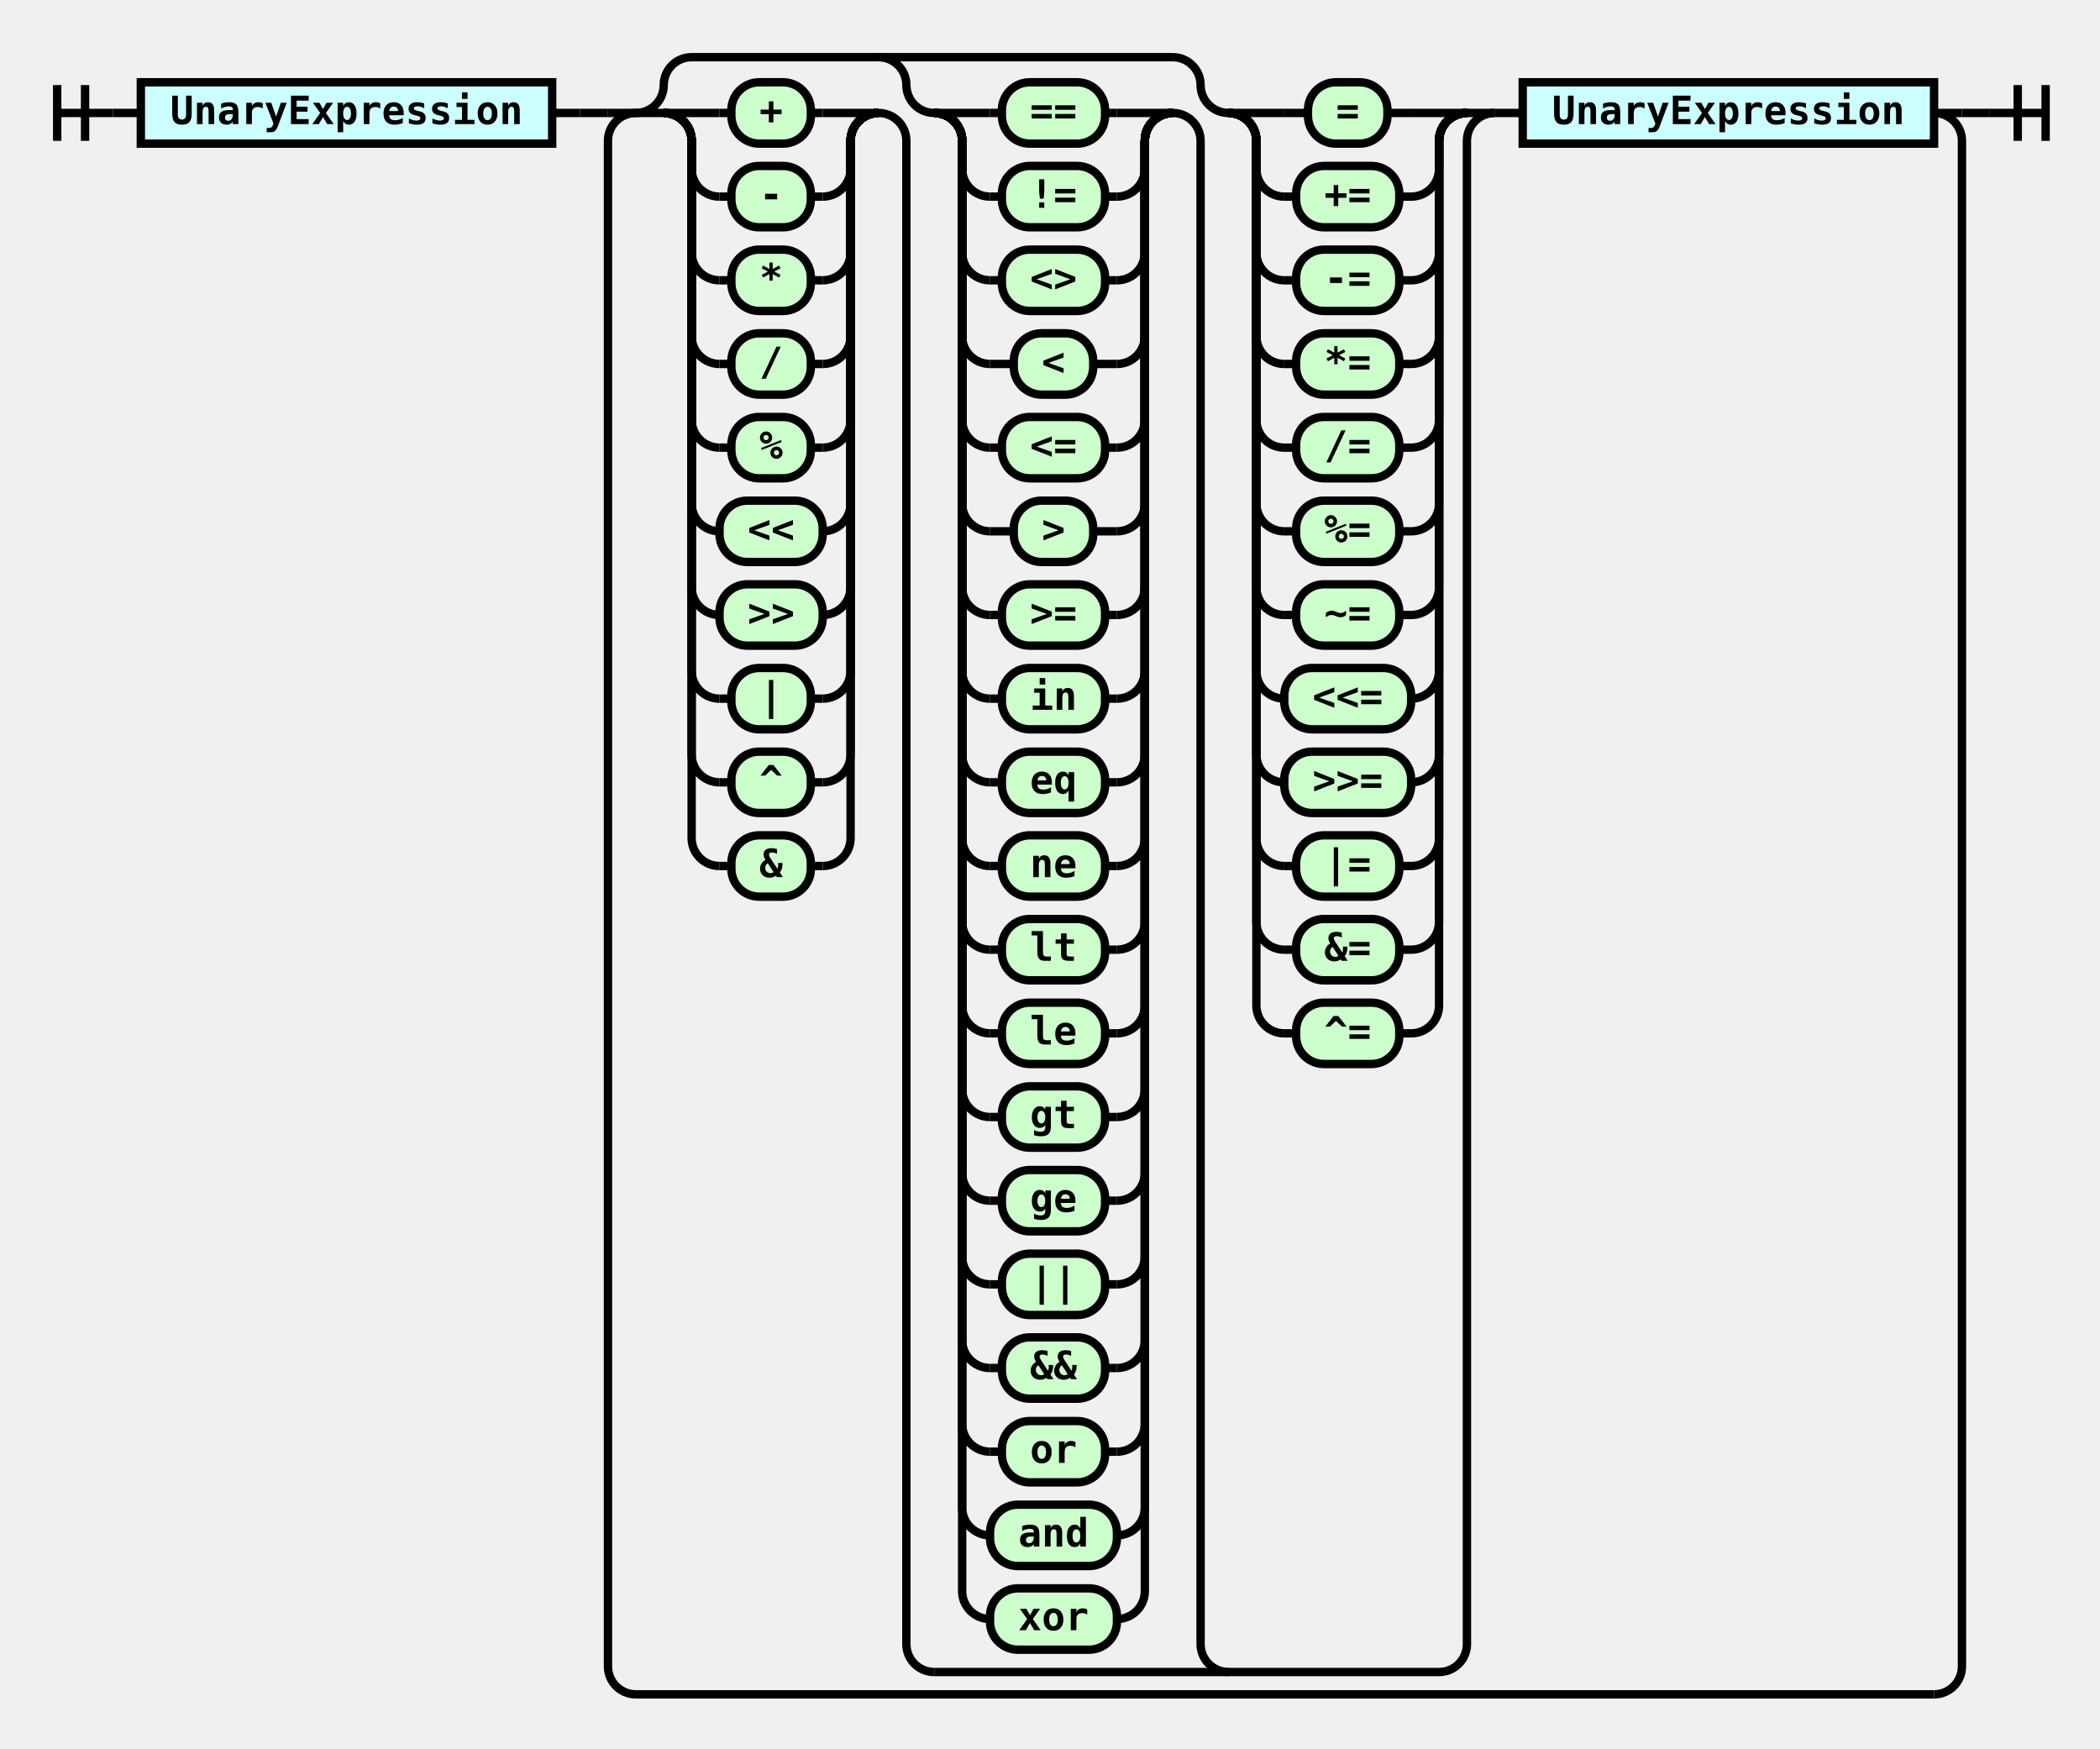
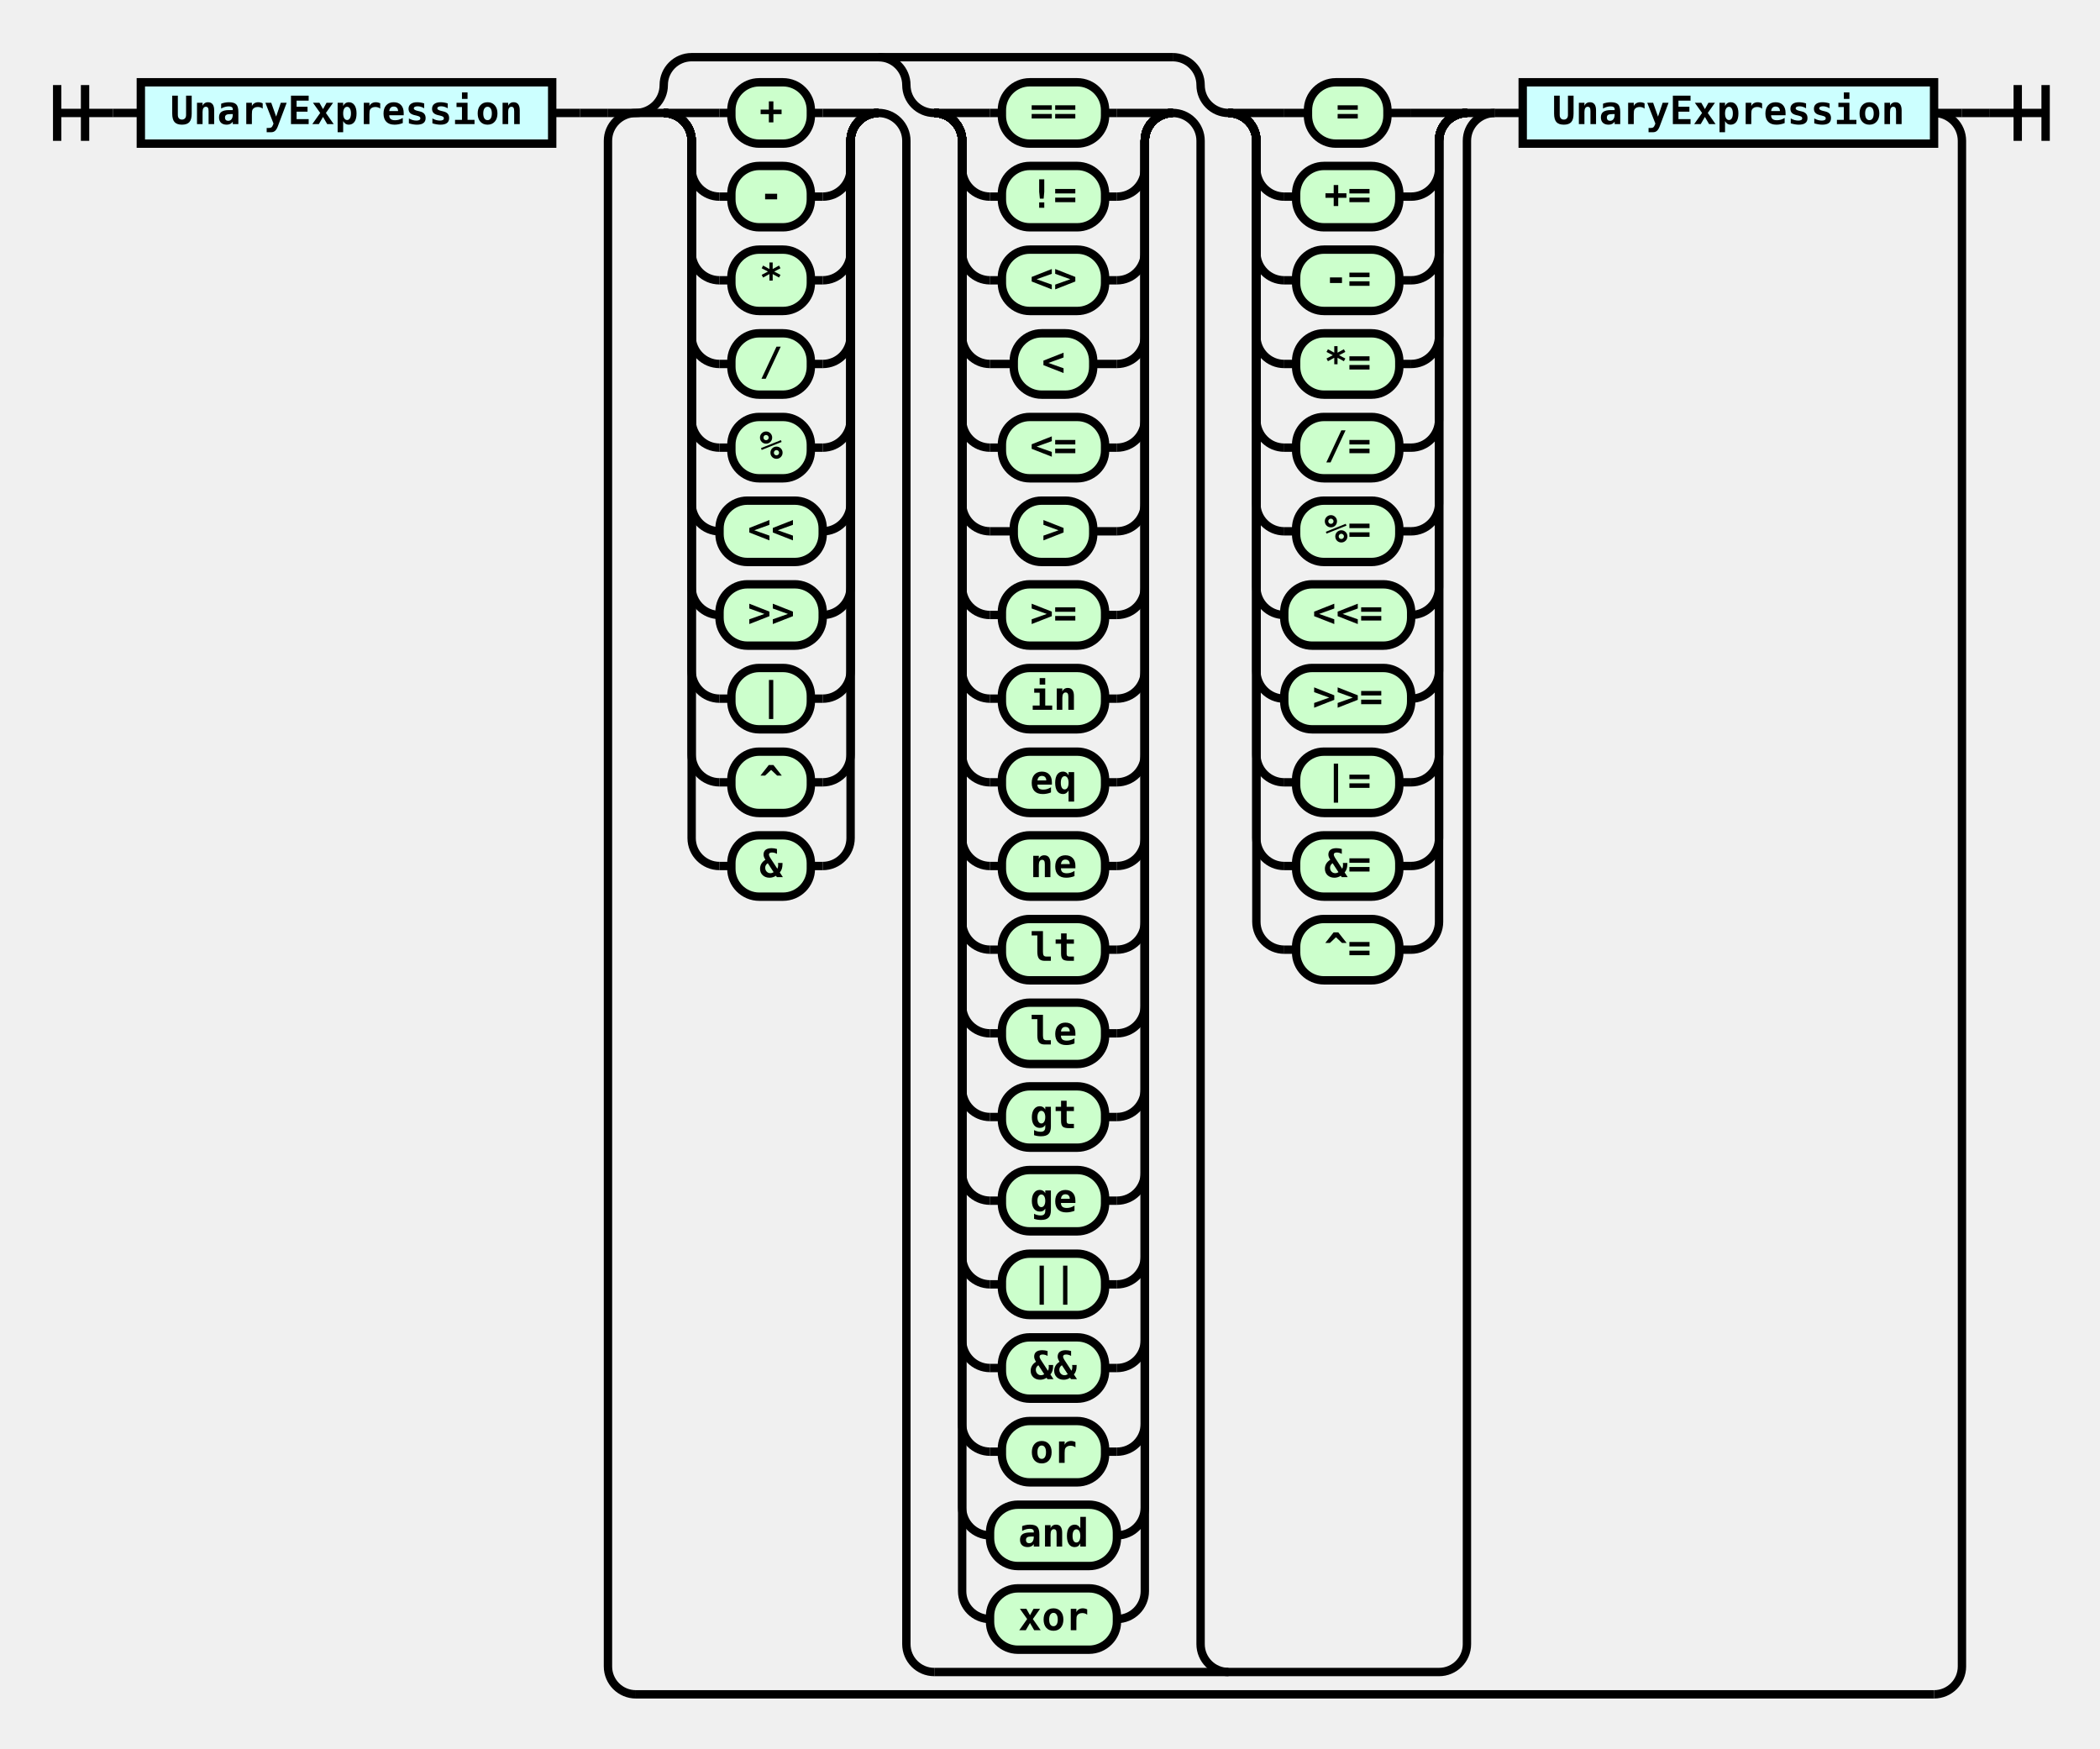
<svg xmlns="http://www.w3.org/2000/svg" xmlns:xlink="http://www.w3.org/1999/xlink" class="railroad-diagram" width="753" height="627" viewBox="0 0 753 627">
  <defs>
    <style type="text/css">
      path {
        stroke-width: 3;
        stroke: black;
        fill: rgba(0,0,0,0);
      }
      text {
        font: bold 14px monospace;
        text-anchor: middle;
        white-space: pre;
        fill: black;
      }
      text.diagram-text {
        font-size: 12px;
      }
      text.diagram-arrow {
        font-size: 16px;
      }
      text.label {
        text-anchor: start;
      }
      text.comment {
        font: italic 12px monospace;
      }
      rect {
        stroke-width: 3;
        stroke: black;
        fill: hsl(180,100%,90%);
      }
      rect[rx] {
        fill: hsl(120,100%,90%);
      }
      rect.group-box {
        stroke: gray;
        stroke-dasharray: 10 5;
        fill: none;
      }
      path.diagram-text {
        stroke-width: 3;
        stroke: black;
        fill: white;
        cursor: help;
      }
      g.diagram-text:hover path.diagram-text {
        fill: #eee;
      }
    </style>
  </defs>
  <g transform="translate(.5 .5)">
    <g>
      <path d="M20 30v20m10 -20v20m-10 -10h20" />
    </g>
    <path d="M40 40h10" />
    <g class="non-terminal">
      <path d="M50 40h0" />
      <path d="M197.5 40h0" />
      <rect x="50" y="29" width="147.5" height="22" />
      <a xlink:href="#unaryexpression">
        <text x="123.75" y="44">UnaryExpression</text>
      </a>
    </g>
    <path d="M197.5 40h10" />
    <path d="M207.5 40h10" />
    <g>
      <path d="M217.5 40h0" />
      <path d="M703 40h0" />
      <path d="M217.5 40h10" />
      <g>
        <path d="M227.5 40h0" />
        <path d="M693 40h0" />
        <g>
          <path d="M227.5 40h0" />
          <path d="M535.5 40h0" />
          <path d="M227.5 40a10 10 0 0 0 10 -10v0a10 10 0 0 1 10 -10h172.5" />
          <path d="M334.5 599h181a10 10 0 0 0 10 -10v-539a10 10 0 0 1 10 -10" />
          <path d="M227.5 40h10" />
          <g>
            <path d="M237.5 40h0" />
            <path d="M314.5 40h0" />
            <path d="M237.5 40h20" />
            <g class="terminal">
              <path d="M257.5 40h4.25" />
              <path d="M290.25 40h4.25" />
              <rect x="261.75" y="29" width="28.5" height="22" rx="10" ry="10" />
              <text x="276" y="44">+</text>
            </g>
            <path d="M294.5 40h20" />
            <path d="M237.5 40a10 10 0 0 1 10 10v10a10 10 0 0 0 10 10" />
            <g class="terminal">
              <path d="M257.5 70h4.25" />
              <path d="M290.25 70h4.25" />
              <rect x="261.75" y="59" width="28.5" height="22" rx="10" ry="10" />
              <text x="276" y="74">-</text>
            </g>
            <path d="M294.5 70a10 10 0 0 0 10 -10v-10a10 10 0 0 1 10 -10" />
            <path d="M237.5 40a10 10 0 0 1 10 10v40a10 10 0 0 0 10 10" />
            <g class="terminal">
              <path d="M257.5 100h4.25" />
              <path d="M290.25 100h4.25" />
              <rect x="261.75" y="89" width="28.5" height="22" rx="10" ry="10" />
              <text x="276" y="104">*</text>
            </g>
            <path d="M294.5 100a10 10 0 0 0 10 -10v-40a10 10 0 0 1 10 -10" />
            <path d="M237.5 40a10 10 0 0 1 10 10v70a10 10 0 0 0 10 10" />
            <g class="terminal">
              <path d="M257.5 130h4.25" />
              <path d="M290.25 130h4.25" />
              <rect x="261.75" y="119" width="28.5" height="22" rx="10" ry="10" />
              <text x="276" y="134">/</text>
            </g>
            <path d="M294.5 130a10 10 0 0 0 10 -10v-70a10 10 0 0 1 10 -10" />
            <path d="M237.5 40a10 10 0 0 1 10 10v100a10 10 0 0 0 10 10" />
            <g class="terminal">
              <path d="M257.5 160h4.25" />
              <path d="M290.25 160h4.25" />
              <rect x="261.75" y="149" width="28.5" height="22" rx="10" ry="10" />
              <text x="276" y="164">%</text>
            </g>
            <path d="M294.5 160a10 10 0 0 0 10 -10v-100a10 10 0 0 1 10 -10" />
            <path d="M237.5 40a10 10 0 0 1 10 10v130a10 10 0 0 0 10 10" />
            <g class="terminal">
              <path d="M257.5 190h0" />
              <path d="M294.5 190h0" />
              <rect x="257.5" y="179" width="37" height="22" rx="10" ry="10" />
              <text x="276" y="194">&lt;&lt;</text>
            </g>
            <path d="M294.5 190a10 10 0 0 0 10 -10v-130a10 10 0 0 1 10 -10" />
            <path d="M237.5 40a10 10 0 0 1 10 10v160a10 10 0 0 0 10 10" />
            <g class="terminal">
              <path d="M257.5 220h0" />
              <path d="M294.5 220h0" />
              <rect x="257.5" y="209" width="37" height="22" rx="10" ry="10" />
              <text x="276" y="224">&gt;&gt;</text>
            </g>
            <path d="M294.5 220a10 10 0 0 0 10 -10v-160a10 10 0 0 1 10 -10" />
            <path d="M237.5 40a10 10 0 0 1 10 10v190a10 10 0 0 0 10 10" />
            <g class="terminal">
              <path d="M257.5 250h4.25" />
              <path d="M290.25 250h4.25" />
              <rect x="261.75" y="239" width="28.5" height="22" rx="10" ry="10" />
              <text x="276" y="254">|</text>
            </g>
            <path d="M294.5 250a10 10 0 0 0 10 -10v-190a10 10 0 0 1 10 -10" />
            <path d="M237.5 40a10 10 0 0 1 10 10v220a10 10 0 0 0 10 10" />
            <g class="terminal">
              <path d="M257.5 280h4.25" />
              <path d="M290.25 280h4.25" />
              <rect x="261.75" y="269" width="28.5" height="22" rx="10" ry="10" />
              <text x="276" y="284">^</text>
            </g>
            <path d="M294.5 280a10 10 0 0 0 10 -10v-220a10 10 0 0 1 10 -10" />
            <path d="M237.5 40a10 10 0 0 1 10 10v250a10 10 0 0 0 10 10" />
            <g class="terminal">
              <path d="M257.5 310h4.25" />
              <path d="M290.25 310h4.25" />
              <rect x="261.75" y="299" width="28.5" height="22" rx="10" ry="10" />
              <text x="276" y="314">&amp;</text>
            </g>
            <path d="M294.5 310a10 10 0 0 0 10 -10v-250a10 10 0 0 1 10 -10" />
          </g>
          <path d="M314.5 40a10 10 0 0 1 10 10v539a10 10 0 0 0 10 10" />
          <path d="M314.5 20a10 10 0 0 1 10 10v0a10 10 0 0 0 10 10" />
          <g>
            <path d="M334.5 40h0" />
            <path d="M420 40h0" />
            <path d="M334.5 40h20" />
            <g class="terminal">
              <path d="M354.5 40h4.25" />
              <path d="M395.75 40h4.25" />
              <rect x="358.75" y="29" width="37" height="22" rx="10" ry="10" />
              <text x="377.25" y="44">==</text>
            </g>
            <path d="M400 40h20" />
            <path d="M334.5 40a10 10 0 0 1 10 10v10a10 10 0 0 0 10 10" />
            <g class="terminal">
              <path d="M354.5 70h4.25" />
              <path d="M395.75 70h4.25" />
              <rect x="358.75" y="59" width="37" height="22" rx="10" ry="10" />
              <text x="377.25" y="74">!=</text>
            </g>
            <path d="M400 70a10 10 0 0 0 10 -10v-10a10 10 0 0 1 10 -10" />
            <path d="M334.5 40a10 10 0 0 1 10 10v40a10 10 0 0 0 10 10" />
            <g class="terminal">
              <path d="M354.5 100h4.25" />
              <path d="M395.75 100h4.25" />
              <rect x="358.75" y="89" width="37" height="22" rx="10" ry="10" />
              <text x="377.25" y="104">&lt;&gt;</text>
            </g>
            <path d="M400 100a10 10 0 0 0 10 -10v-40a10 10 0 0 1 10 -10" />
            <path d="M334.5 40a10 10 0 0 1 10 10v70a10 10 0 0 0 10 10" />
            <g class="terminal">
              <path d="M354.5 130h8.5" />
              <path d="M391.5 130h8.5" />
              <rect x="363" y="119" width="28.5" height="22" rx="10" ry="10" />
              <text x="377.25" y="134">&lt;</text>
            </g>
            <path d="M400 130a10 10 0 0 0 10 -10v-70a10 10 0 0 1 10 -10" />
            <path d="M334.5 40a10 10 0 0 1 10 10v100a10 10 0 0 0 10 10" />
            <g class="terminal">
              <path d="M354.5 160h4.25" />
              <path d="M395.75 160h4.25" />
              <rect x="358.75" y="149" width="37" height="22" rx="10" ry="10" />
              <text x="377.25" y="164">&lt;=</text>
            </g>
            <path d="M400 160a10 10 0 0 0 10 -10v-100a10 10 0 0 1 10 -10" />
            <path d="M334.5 40a10 10 0 0 1 10 10v130a10 10 0 0 0 10 10" />
            <g class="terminal">
              <path d="M354.5 190h8.5" />
              <path d="M391.5 190h8.5" />
              <rect x="363" y="179" width="28.5" height="22" rx="10" ry="10" />
              <text x="377.25" y="194">&gt;</text>
            </g>
            <path d="M400 190a10 10 0 0 0 10 -10v-130a10 10 0 0 1 10 -10" />
            <path d="M334.5 40a10 10 0 0 1 10 10v160a10 10 0 0 0 10 10" />
            <g class="terminal">
              <path d="M354.5 220h4.25" />
              <path d="M395.75 220h4.25" />
              <rect x="358.75" y="209" width="37" height="22" rx="10" ry="10" />
              <text x="377.25" y="224">&gt;=</text>
            </g>
            <path d="M400 220a10 10 0 0 0 10 -10v-160a10 10 0 0 1 10 -10" />
            <path d="M334.5 40a10 10 0 0 1 10 10v190a10 10 0 0 0 10 10" />
            <g class="terminal">
              <path d="M354.5 250h4.25" />
              <path d="M395.75 250h4.25" />
              <rect x="358.75" y="239" width="37" height="22" rx="10" ry="10" />
              <text x="377.25" y="254">in</text>
            </g>
            <path d="M400 250a10 10 0 0 0 10 -10v-190a10 10 0 0 1 10 -10" />
            <path d="M334.5 40a10 10 0 0 1 10 10v220a10 10 0 0 0 10 10" />
            <g class="terminal">
              <path d="M354.5 280h4.25" />
              <path d="M395.75 280h4.25" />
              <rect x="358.75" y="269" width="37" height="22" rx="10" ry="10" />
              <text x="377.25" y="284">eq</text>
            </g>
            <path d="M400 280a10 10 0 0 0 10 -10v-220a10 10 0 0 1 10 -10" />
            <path d="M334.5 40a10 10 0 0 1 10 10v250a10 10 0 0 0 10 10" />
            <g class="terminal">
              <path d="M354.5 310h4.25" />
              <path d="M395.75 310h4.25" />
              <rect x="358.75" y="299" width="37" height="22" rx="10" ry="10" />
              <text x="377.25" y="314">ne</text>
            </g>
            <path d="M400 310a10 10 0 0 0 10 -10v-250a10 10 0 0 1 10 -10" />
            <path d="M334.5 40a10 10 0 0 1 10 10v280a10 10 0 0 0 10 10" />
            <g class="terminal">
              <path d="M354.5 340h4.25" />
              <path d="M395.75 340h4.25" />
              <rect x="358.75" y="329" width="37" height="22" rx="10" ry="10" />
              <text x="377.25" y="344">lt</text>
            </g>
            <path d="M400 340a10 10 0 0 0 10 -10v-280a10 10 0 0 1 10 -10" />
            <path d="M334.5 40a10 10 0 0 1 10 10v310a10 10 0 0 0 10 10" />
            <g class="terminal">
              <path d="M354.5 370h4.25" />
              <path d="M395.75 370h4.25" />
              <rect x="358.75" y="359" width="37" height="22" rx="10" ry="10" />
              <text x="377.25" y="374">le</text>
            </g>
            <path d="M400 370a10 10 0 0 0 10 -10v-310a10 10 0 0 1 10 -10" />
            <path d="M334.5 40a10 10 0 0 1 10 10v340a10 10 0 0 0 10 10" />
            <g class="terminal">
              <path d="M354.5 400h4.25" />
              <path d="M395.75 400h4.25" />
              <rect x="358.75" y="389" width="37" height="22" rx="10" ry="10" />
              <text x="377.25" y="404">gt</text>
            </g>
            <path d="M400 400a10 10 0 0 0 10 -10v-340a10 10 0 0 1 10 -10" />
            <path d="M334.5 40a10 10 0 0 1 10 10v370a10 10 0 0 0 10 10" />
            <g class="terminal">
              <path d="M354.5 430h4.25" />
              <path d="M395.75 430h4.25" />
              <rect x="358.75" y="419" width="37" height="22" rx="10" ry="10" />
              <text x="377.25" y="434">ge</text>
            </g>
            <path d="M400 430a10 10 0 0 0 10 -10v-370a10 10 0 0 1 10 -10" />
            <path d="M334.5 40a10 10 0 0 1 10 10v400a10 10 0 0 0 10 10" />
            <g class="terminal">
              <path d="M354.5 460h4.25" />
              <path d="M395.75 460h4.25" />
              <rect x="358.75" y="449" width="37" height="22" rx="10" ry="10" />
              <text x="377.25" y="464">||</text>
            </g>
            <path d="M400 460a10 10 0 0 0 10 -10v-400a10 10 0 0 1 10 -10" />
            <path d="M334.5 40a10 10 0 0 1 10 10v430a10 10 0 0 0 10 10" />
            <g class="terminal">
              <path d="M354.5 490h4.25" />
              <path d="M395.75 490h4.25" />
              <rect x="358.75" y="479" width="37" height="22" rx="10" ry="10" />
              <text x="377.25" y="494">&amp;&amp;</text>
            </g>
            <path d="M400 490a10 10 0 0 0 10 -10v-430a10 10 0 0 1 10 -10" />
            <path d="M334.5 40a10 10 0 0 1 10 10v460a10 10 0 0 0 10 10" />
            <g class="terminal">
              <path d="M354.5 520h4.25" />
              <path d="M395.75 520h4.25" />
              <rect x="358.75" y="509" width="37" height="22" rx="10" ry="10" />
              <text x="377.25" y="524">or</text>
            </g>
            <path d="M400 520a10 10 0 0 0 10 -10v-460a10 10 0 0 1 10 -10" />
            <path d="M334.5 40a10 10 0 0 1 10 10v490a10 10 0 0 0 10 10" />
            <g class="terminal">
              <path d="M354.5 550h0" />
              <path d="M400 550h0" />
              <rect x="354.5" y="539" width="45.5" height="22" rx="10" ry="10" />
              <text x="377.25" y="554">and</text>
            </g>
            <path d="M400 550a10 10 0 0 0 10 -10v-490a10 10 0 0 1 10 -10" />
            <path d="M334.5 40a10 10 0 0 1 10 10v520a10 10 0 0 0 10 10" />
            <g class="terminal">
              <path d="M354.5 580h0" />
              <path d="M400 580h0" />
              <rect x="354.5" y="569" width="45.5" height="22" rx="10" ry="10" />
              <text x="377.25" y="584">xor</text>
            </g>
            <path d="M400 580a10 10 0 0 0 10 -10v-520a10 10 0 0 1 10 -10" />
          </g>
          <path d="M420 40a10 10 0 0 1 10 10v539a10 10 0 0 0 10 10" />
          <path d="M420 20a10 10 0 0 1 10 10v0a10 10 0 0 0 10 10" />
          <g>
            <path d="M440 40h0" />
            <path d="M525.5 40h0" />
            <path d="M440 40h20" />
            <g class="terminal">
              <path d="M460 40h8.5" />
              <path d="M497 40h8.5" />
              <rect x="468.5" y="29" width="28.5" height="22" rx="10" ry="10" />
              <text x="482.75" y="44">=</text>
            </g>
            <path d="M505.5 40h20" />
            <path d="M440 40a10 10 0 0 1 10 10v10a10 10 0 0 0 10 10" />
            <g class="terminal">
              <path d="M460 70h4.25" />
              <path d="M501.25 70h4.25" />
              <rect x="464.25" y="59" width="37" height="22" rx="10" ry="10" />
              <text x="482.75" y="74">+=</text>
            </g>
            <path d="M505.5 70a10 10 0 0 0 10 -10v-10a10 10 0 0 1 10 -10" />
            <path d="M440 40a10 10 0 0 1 10 10v40a10 10 0 0 0 10 10" />
            <g class="terminal">
              <path d="M460 100h4.25" />
              <path d="M501.25 100h4.25" />
              <rect x="464.25" y="89" width="37" height="22" rx="10" ry="10" />
              <text x="482.75" y="104">-=</text>
            </g>
            <path d="M505.5 100a10 10 0 0 0 10 -10v-40a10 10 0 0 1 10 -10" />
            <path d="M440 40a10 10 0 0 1 10 10v70a10 10 0 0 0 10 10" />
            <g class="terminal">
              <path d="M460 130h4.25" />
              <path d="M501.25 130h4.25" />
              <rect x="464.25" y="119" width="37" height="22" rx="10" ry="10" />
              <text x="482.75" y="134">*=</text>
            </g>
            <path d="M505.5 130a10 10 0 0 0 10 -10v-70a10 10 0 0 1 10 -10" />
            <path d="M440 40a10 10 0 0 1 10 10v100a10 10 0 0 0 10 10" />
            <g class="terminal">
              <path d="M460 160h4.25" />
              <path d="M501.25 160h4.25" />
              <rect x="464.25" y="149" width="37" height="22" rx="10" ry="10" />
              <text x="482.75" y="164">/=</text>
            </g>
            <path d="M505.5 160a10 10 0 0 0 10 -10v-100a10 10 0 0 1 10 -10" />
            <path d="M440 40a10 10 0 0 1 10 10v130a10 10 0 0 0 10 10" />
            <g class="terminal">
              <path d="M460 190h4.25" />
              <path d="M501.25 190h4.25" />
              <rect x="464.25" y="179" width="37" height="22" rx="10" ry="10" />
              <text x="482.75" y="194">%=</text>
            </g>
            <path d="M505.5 190a10 10 0 0 0 10 -10v-130a10 10 0 0 1 10 -10" />
            <path d="M440 40a10 10 0 0 1 10 10v160a10 10 0 0 0 10 10" />
            <g class="terminal">
-               <path d="M460 220h4.25" />
-               <path d="M501.25 220h4.25" />
-               <rect x="464.25" y="209" width="37" height="22" rx="10" ry="10" />
-               <text x="482.75" y="224">~=</text>
+               <path d="M460 220h0" />
+               <path d="M505.5 220h0" />
+               <rect x="460" y="209" width="45.5" height="22" rx="10" ry="10" />
+               <text x="482.75" y="224">&lt;&lt;=</text>
            </g>
            <path d="M505.5 220a10 10 0 0 0 10 -10v-160a10 10 0 0 1 10 -10" />
            <path d="M440 40a10 10 0 0 1 10 10v190a10 10 0 0 0 10 10" />
            <g class="terminal">
              <path d="M460 250h0" />
              <path d="M505.5 250h0" />
              <rect x="460" y="239" width="45.5" height="22" rx="10" ry="10" />
-               <text x="482.75" y="254">&lt;&lt;=</text>
+               <text x="482.75" y="254">&gt;&gt;=</text>
            </g>
            <path d="M505.5 250a10 10 0 0 0 10 -10v-190a10 10 0 0 1 10 -10" />
            <path d="M440 40a10 10 0 0 1 10 10v220a10 10 0 0 0 10 10" />
            <g class="terminal">
-               <path d="M460 280h0" />
-               <path d="M505.5 280h0" />
-               <rect x="460" y="269" width="45.5" height="22" rx="10" ry="10" />
-               <text x="482.75" y="284">&gt;&gt;=</text>
+               <path d="M460 280h4.25" />
+               <path d="M501.25 280h4.25" />
+               <rect x="464.25" y="269" width="37" height="22" rx="10" ry="10" />
+               <text x="482.75" y="284">|=</text>
            </g>
            <path d="M505.5 280a10 10 0 0 0 10 -10v-220a10 10 0 0 1 10 -10" />
            <path d="M440 40a10 10 0 0 1 10 10v250a10 10 0 0 0 10 10" />
            <g class="terminal">
              <path d="M460 310h4.25" />
              <path d="M501.25 310h4.25" />
              <rect x="464.25" y="299" width="37" height="22" rx="10" ry="10" />
-               <text x="482.75" y="314">|=</text>
+               <text x="482.75" y="314">&amp;=</text>
            </g>
            <path d="M505.5 310a10 10 0 0 0 10 -10v-250a10 10 0 0 1 10 -10" />
            <path d="M440 40a10 10 0 0 1 10 10v280a10 10 0 0 0 10 10" />
            <g class="terminal">
              <path d="M460 340h4.25" />
              <path d="M501.25 340h4.25" />
              <rect x="464.25" y="329" width="37" height="22" rx="10" ry="10" />
-               <text x="482.75" y="344">&amp;=</text>
+               <text x="482.75" y="344">^=</text>
            </g>
            <path d="M505.5 340a10 10 0 0 0 10 -10v-280a10 10 0 0 1 10 -10" />
-             <path d="M440 40a10 10 0 0 1 10 10v310a10 10 0 0 0 10 10" />
-             <g class="terminal">
-               <path d="M460 370h4.25" />
-               <path d="M501.25 370h4.25" />
-               <rect x="464.25" y="359" width="37" height="22" rx="10" ry="10" />
-               <text x="482.75" y="374">^=</text>
-             </g>
-             <path d="M505.5 370a10 10 0 0 0 10 -10v-310a10 10 0 0 1 10 -10" />
          </g>
          <path d="M525.5 40h10" />
        </g>
        <path d="M535.5 40h10" />
        <g class="non-terminal">
          <path d="M545.5 40h0" />
          <path d="M693 40h0" />
          <rect x="545.5" y="29" width="147.5" height="22" />
          <a xlink:href="#unaryexpression">
            <text x="619.25" y="44">UnaryExpression</text>
          </a>
        </g>
      </g>
      <path d="M693 40h10" />
      <path d="M227.5 40a10 10 0 0 0 -10 10v547a10 10 0 0 0 10 10" />
      <g>
        <path d="M227.5 607h465.5" />
      </g>
      <path d="M693 607a10 10 0 0 0 10 -10v-547a10 10 0 0 0 -10 -10" />
    </g>
    <path d="M703 40h10" />
    <path d="M 713 40 h 20 m -10 -10 v 20 m 10 -20 v 20" />
  </g>
</svg>
